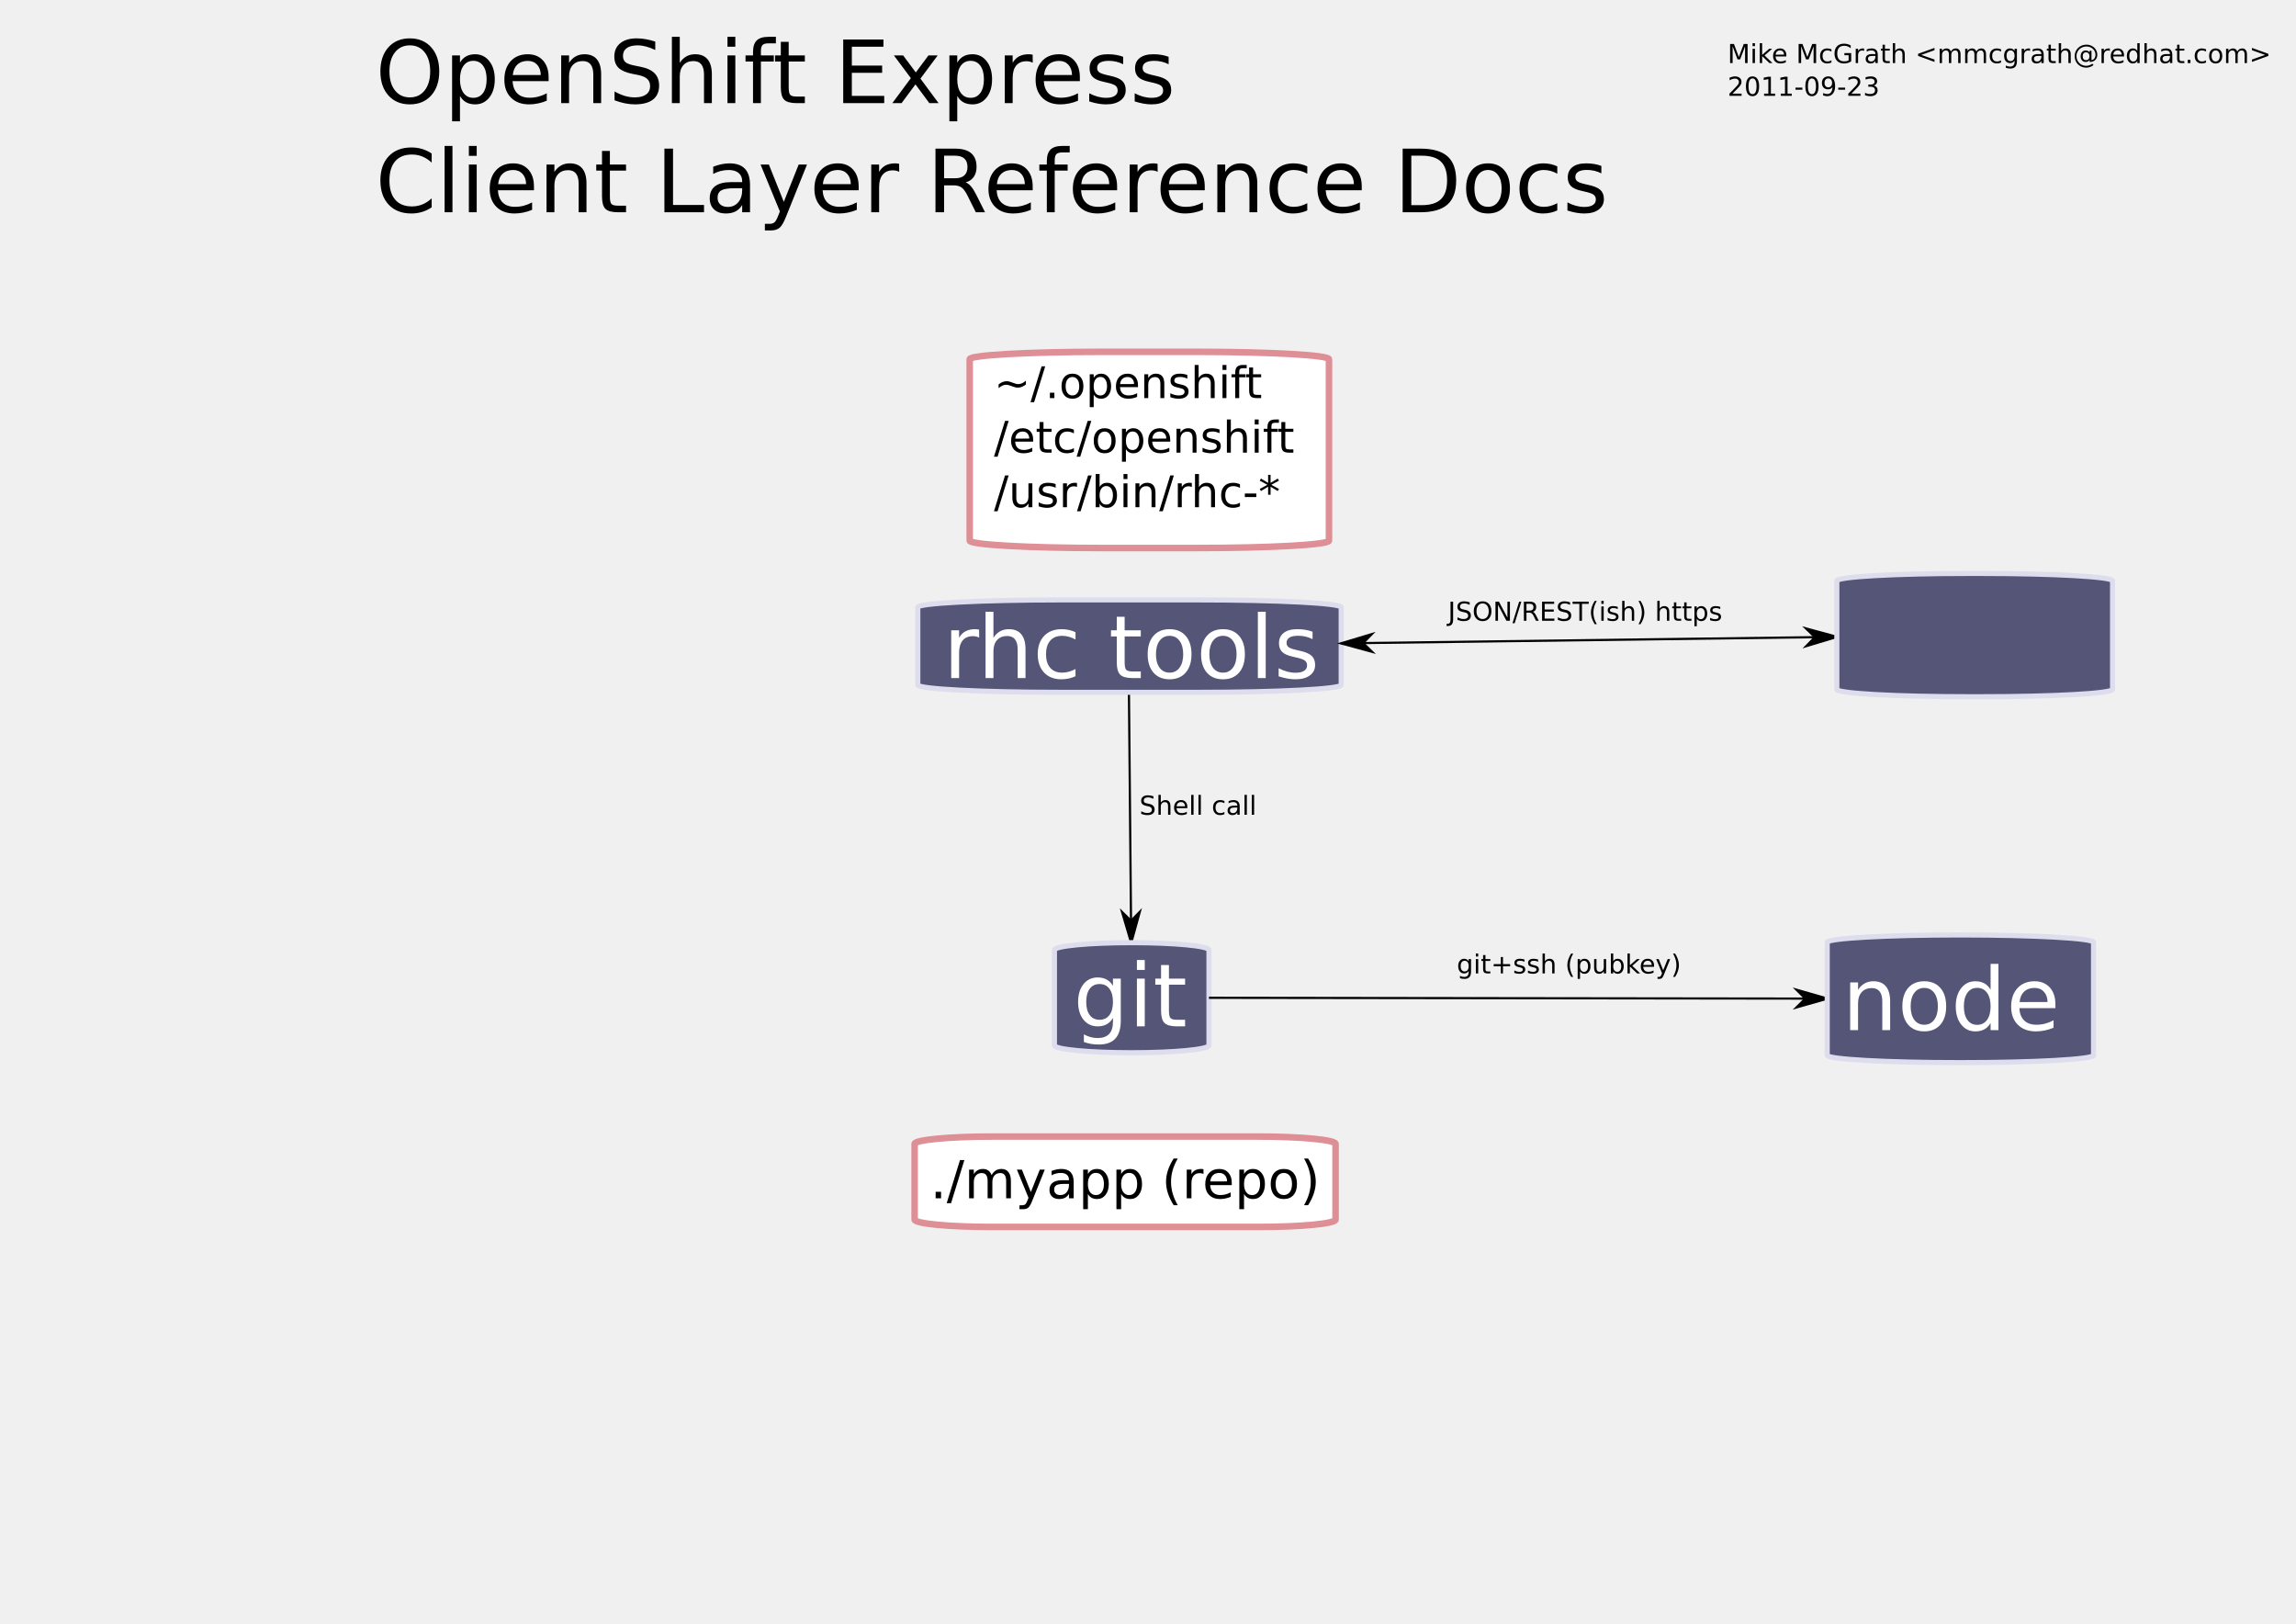
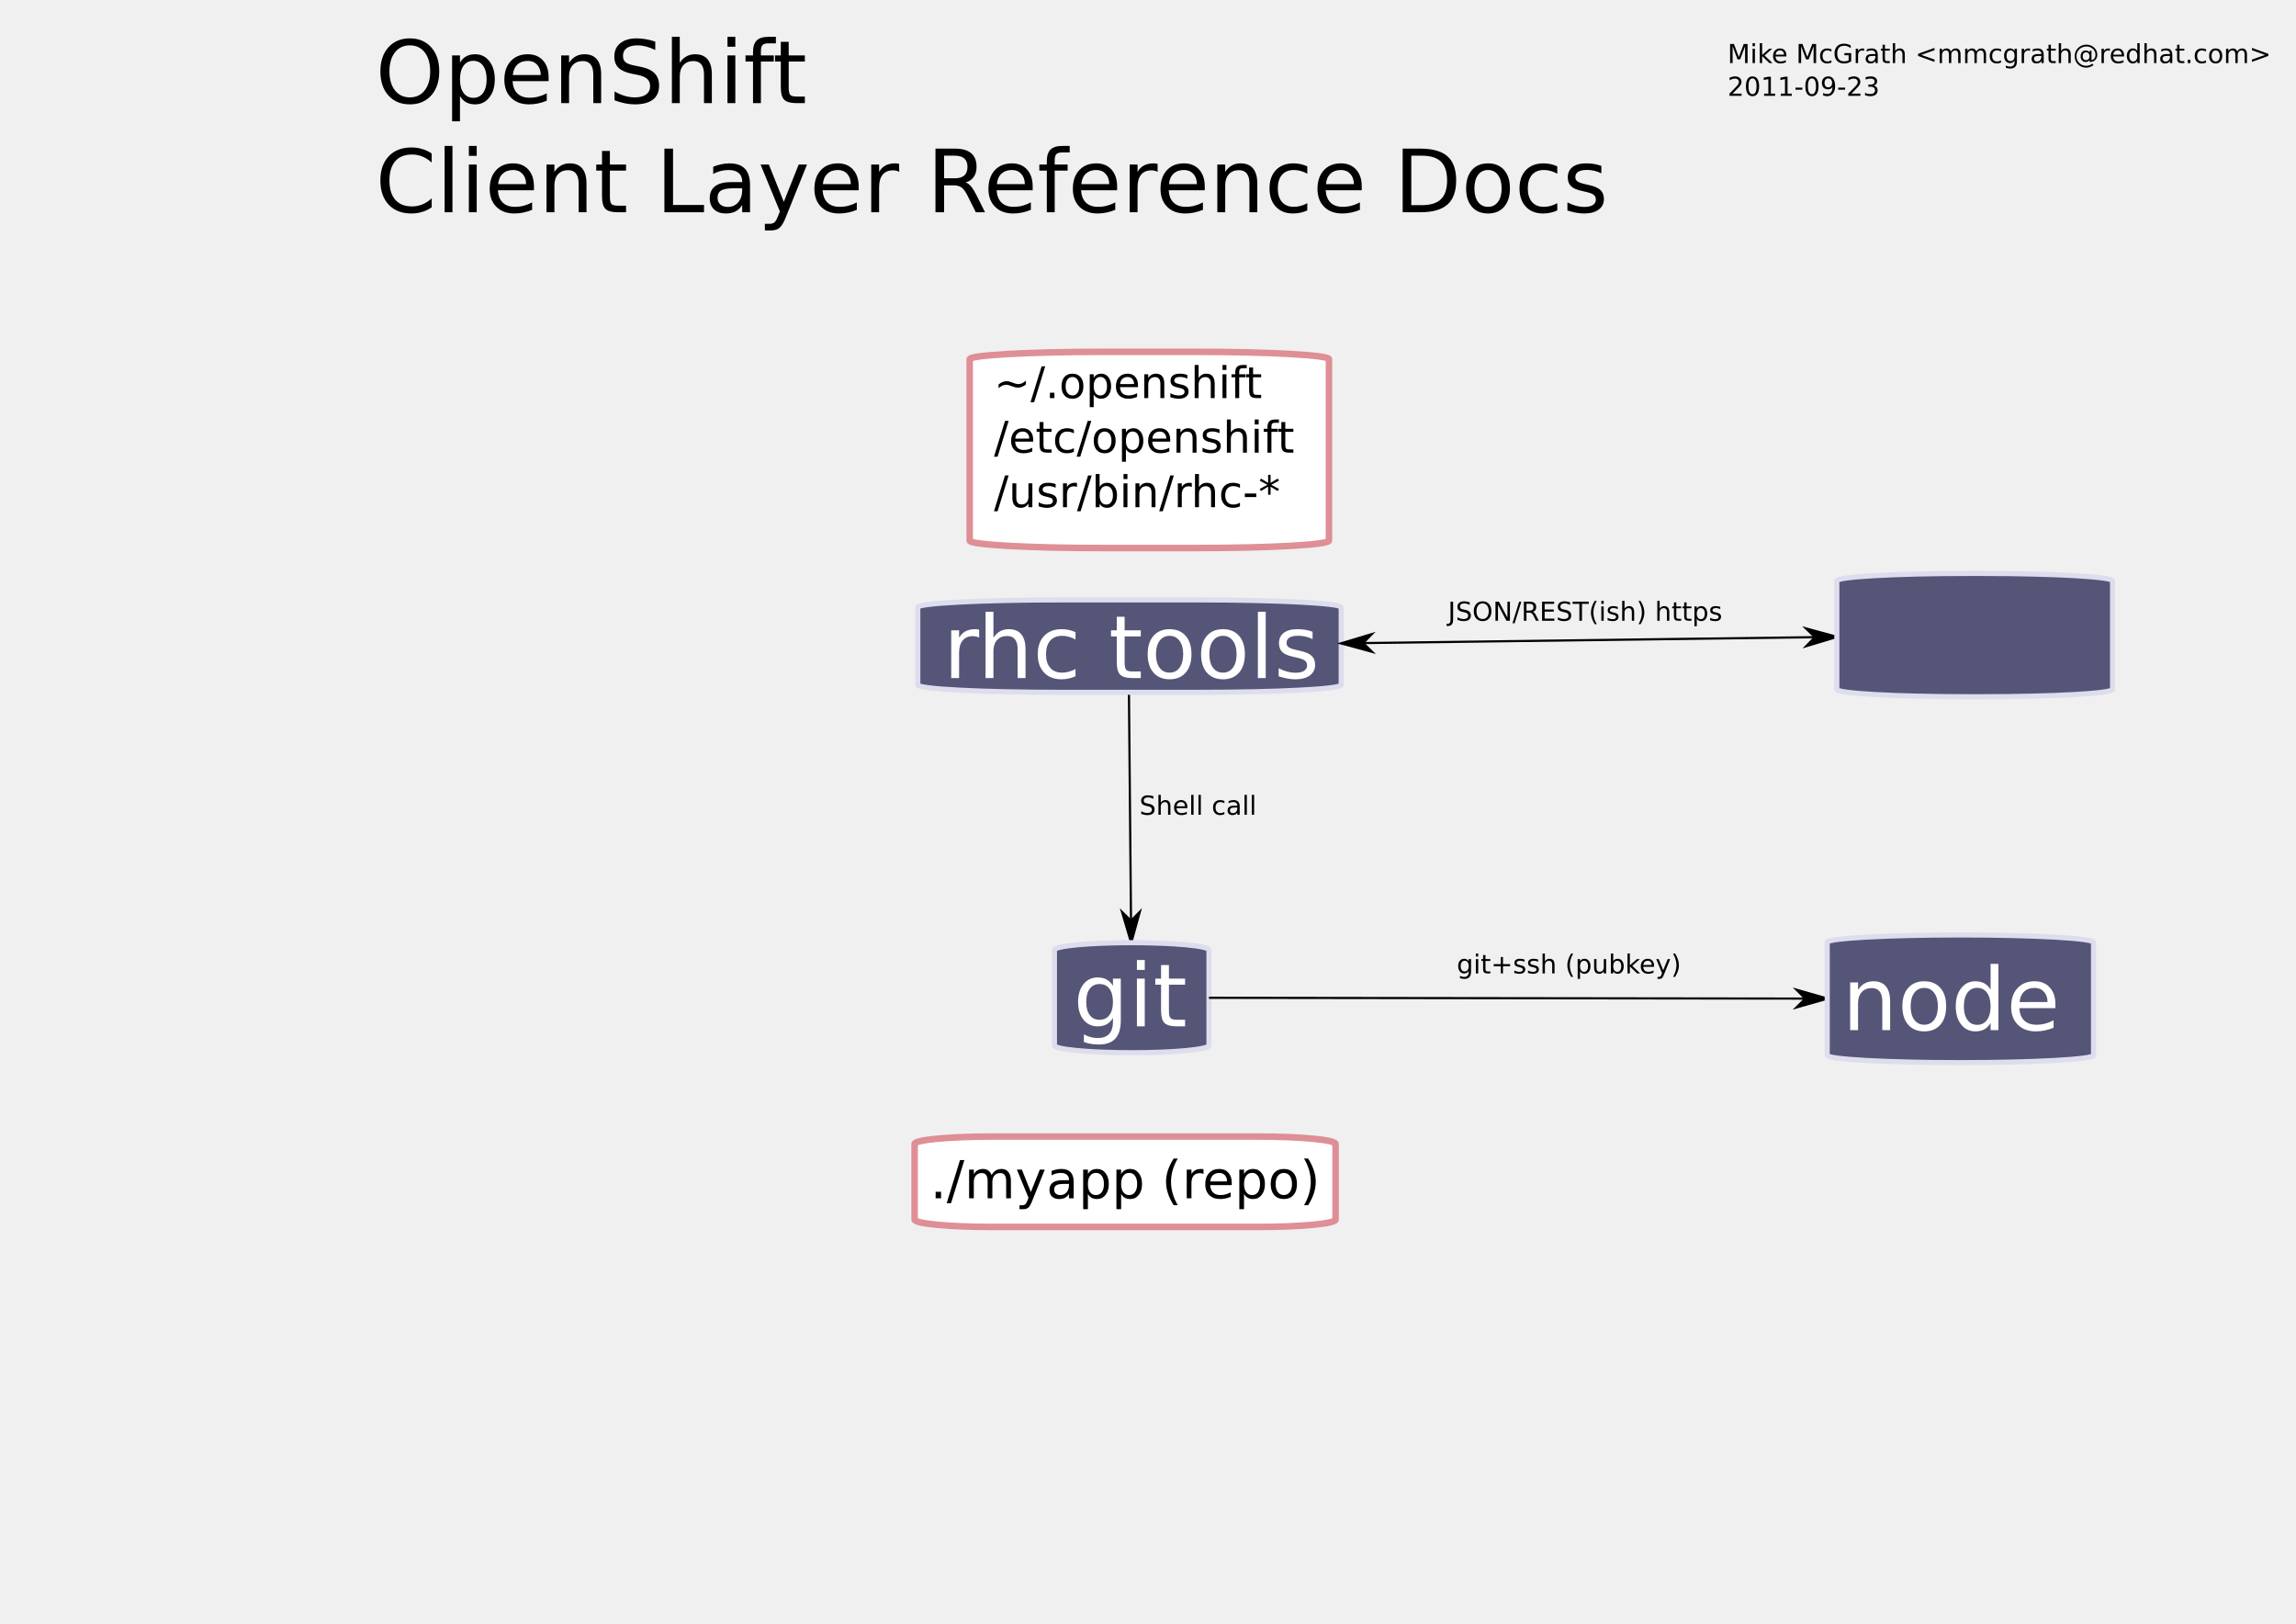
<svg xmlns="http://www.w3.org/2000/svg" width="1052.362" height="744.094" id="svg4438" version="1.1">
  <defs id="defs4440">
    <marker orient="auto" refY="0.0" refX="0.0" id="Arrow1Lstart" style="overflow:visible">
      <path id="path4150" d="M 0.0,0.0 L 5.0,-5.0 L -12.5,0.0 L 5.0,5.0 L 0.0,0.0 z " style="fill-rule:evenodd;stroke:#000000;stroke-width:1.0pt;marker-start:none" transform="scale(0.8) translate(12.5,0)" />
    </marker>
    <marker orient="auto" refY="0.0" refX="0.0" id="Arrow1Lend" style="overflow:visible;">
      <path id="path4153" d="M 0.0,0.0 L 5.0,-5.0 L -12.5,0.0 L 5.0,5.0 L 0.0,0.0 z " style="fill-rule:evenodd;stroke:#000000;stroke-width:1.0pt;marker-start:none;" transform="scale(0.8) rotate(180) translate(12.5,0)" />
    </marker>
  </defs>
  <g id="layer1" transform="translate(0,-308.2677)">
    <text xml:space="preserve" style="font-size:40px;font-style:normal;font-weight:normal;line-height:125%;letter-spacing:0px;word-spacing:0px;fill:#000000;fill-opacity:1;stroke:none;font-family:Bitstream Vera Sans" x="172.095" y="355.534" id="text6463">
-       <tspan id="tspan6465" x="172.095" y="355.534">OpenShift Express</tspan>
+       <tspan id="tspan6465" x="172.095" y="355.534">OpenShift</tspan>
      <tspan x="172.095" y="405.534" id="tspan6467">Client Layer Reference Docs</tspan>
    </text>
    <path style="fill:none;stroke:#000000;stroke-width:1px;stroke-linecap:butt;stroke-linejoin:miter;stroke-opacity:1;marker-end:url(#Arrow1Lend)" d="m 517.198,598.804 1.286,141.462" id="path3373" />
    <g id="g3341" transform="translate(194.9594,4.04061)">
      <rect style="fill:#555577;fill-opacity:0.996;stroke:#ddddee;stroke-width:2.34;stroke-linejoin:round;stroke-miterlimit:4;stroke-opacity:1;stroke-dasharray:none" id="rect2985" width="194.055" height="42.346" x="225.716" y="579.146" rx="65.208" ry="3.379" />
      <text id="text3218" y="614.966" x="237.386" style="font-size:40px;font-style:normal;font-weight:normal;line-height:125%;letter-spacing:0px;word-spacing:0px;fill:#ffffff;fill-opacity:1;stroke:none;font-family:Bitstream Vera Sans" xml:space="preserve">
        <tspan y="614.966" x="237.386" id="tspan3220">rhc tools</tspan>
      </text>
    </g>
    <g id="g3336" transform="translate(224.2539,8.08122)">
      <rect style="fill:#555577;fill-opacity:0.996;stroke:#ddddee;stroke-width:2.34;stroke-linejoin:round;stroke-miterlimit:4;stroke-opacity:1;stroke-dasharray:none" id="rect2985-2" width="70.816" height="50.427" x="259.051" y="732.184" rx="35.408" ry="3.379" />
      <text id="text3222" y="770.53" x="267.69" style="font-size:40px;font-style:normal;font-weight:normal;line-height:125%;letter-spacing:0px;word-spacing:0px;fill:#ffffff;fill-opacity:1;stroke:none;font-family:Bitstream Vera Sans" xml:space="preserve">
        <tspan y="770.53" x="267.69" id="tspan3224">git</tspan>
      </text>
    </g>
    <path style="fill:none;stroke:#000000;stroke-width:1px;stroke-linecap:butt;stroke-linejoin:miter;stroke-opacity:1;marker-start:url(#Arrow1Lstart);marker-end:url(#Arrow1Lend);display:inline" d="m 614.731,603.095 227.179,-2.962" id="path3375" />
    <g id="g3329" transform="translate(185.8681,13.13198)">
      <rect ry="3.379" rx="60.157" y="557.933" x="656.041" height="56.488" width="126.374" id="rect2985-0" style="fill:#555577;fill-opacity:0.996;stroke:#ddddee;stroke-width:2.34;stroke-linejoin:round;stroke-miterlimit:4;stroke-opacity:1;stroke-dasharray:none" />
      <flowRoot style="font-size:32px;font-style:normal;font-weight:normal;line-height:125%;letter-spacing:0px;word-spacing:0px;fill:#ffffff;fill-opacity:1;stroke:none;font-family:Bitstream Vera Sans" id="flowRoot3899-0" xml:space="preserve" transform="translate(610.8945,294.4104)">
        <flowRegion id="flowRegion3901-2">
          <rect style="font-size:32px;fill:#ffffff;fill-opacity:1" y="271.952" x="57.143" height="40" width="116.429" id="rect3903-7" />
        </flowRegion>
        <flowPara id="flowPara3905-9">Broker</flowPara>
      </flowRoot>
    </g>
    <path style="fill:none;stroke:#000000;stroke-width:1px;stroke-linecap:butt;stroke-linejoin:miter;stroke-opacity:1;marker-end:url(#Arrow1Lend);display:inline" d="m 554.121,765.526 283.38,0.377" id="path3377" />
    <g id="g3362" transform="translate(197.9899,7.071066)">
      <rect ry="3.379" rx="61.03" y="729.659" x="639.511" height="58.509" width="122.059" id="rect2985-0-5-9" style="fill:#555577;fill-opacity:0.996;stroke:#ddddee;stroke-width:2.34;stroke-linejoin:round;stroke-miterlimit:4;stroke-opacity:1;stroke-dasharray:none" />
      <text id="text3958" y="773.285" x="646.393" style="font-size:40px;font-style:normal;font-weight:normal;line-height:125%;letter-spacing:0px;word-spacing:0px;fill:#ffffff;fill-opacity:1;stroke:none;font-family:Bitstream Vera Sans" xml:space="preserve">
        <tspan y="773.285" x="646.393" id="tspan3960">node</tspan>
      </text>
    </g>
    <g id="g3346" transform="translate(5.050763,5.050763)">
      <rect ry="3.379" rx="60.157" y="464.453" x="439.416" height="89.904" width="164.655" id="rect3291" style="fill:#ffffff;fill-opacity:1;stroke:#dd888f;stroke-width:3;stroke-linejoin:round;stroke-miterlimit:4;stroke-opacity:0.941;stroke-dasharray:none" />
      <text id="text3293" y="485.667" x="450.528" style="font-size:20px;font-style:normal;font-weight:normal;line-height:125%;letter-spacing:0px;word-spacing:0px;fill:#000000;fill-opacity:1;stroke:none;font-family:Bitstream Vera Sans" xml:space="preserve">
        <tspan y="485.667" x="450.528" id="tspan3295">~/.openshift</tspan>
        <tspan id="tspan3297" y="510.667" x="450.528">/etc/openshift</tspan>
        <tspan y="535.667" x="450.528" id="tspan5323">/usr/bin/rhc-*</tspan>
      </text>
      <flowRoot xml:space="preserve" id="flowRoot5325" style="font-size:12px;font-style:normal;font-weight:normal;line-height:125%;letter-spacing:0px;word-spacing:0px;fill:#000000;fill-opacity:1;stroke:none;font-family:Bitstream Vera Sans" transform="translate(-5.050763,303.2169)">
        <flowRegion id="flowRegion5327">
          <rect id="rect5329" width="363.655" height="130.31" x="21.213" y="170.328" style="font-size:12px" />
        </flowRegion>
        <flowPara id="flowPara5331" style="font-size:18px">Application Creation</flowPara>
        <flowPara id="flowPara5345">Step 1: rhc app create contacts broker and requests a new application be made.  Broker returns success / fail</flowPara>
        <flowPara id="flowPara5333" />
        <flowPara id="flowPara5335">Step 2: rhc app create calls out to git, which issues a git clone from the node (node was assigned by the broker)</flowPara>
        <flowPara id="flowPara5337" />
        <flowPara id="flowPara5341">Step 3: Local git repo created, remote application available.</flowPara>
      </flowRoot>
      <flowRoot xml:space="preserve" id="flowRoot5325-2" style="font-size:12px;font-style:normal;font-weight:normal;line-height:125%;letter-spacing:0px;word-spacing:0px;fill:#000000;fill-opacity:1;stroke:none;font-family:Bitstream Vera Sans" transform="translate(0.2527825,475.0067)">
        <flowRegion id="flowRegion5327-2">
          <rect id="rect5329-7" width="363.655" height="130.31" x="21.213" y="170.328" style="font-size:12px" />
        </flowRegion>
        <flowPara id="flowPara5331-7" style="font-size:18px">Application Control</flowPara>
        <flowPara id="flowPara5345-9">Step 1: rhc-app calls out to the broker to run cartridge start, stops and embedded additions (like adding mysql)</flowPara>
        <flowPara id="flowPara5333-1" />
        <flowPara id="flowPara5335-4">Step 2: git pushes go directly to node and call git hooks</flowPara>
        <flowPara id="flowPara5337-0" />
        <flowPara id="flowPara5341-4" />
      </flowRoot>
      <text xml:space="preserve" style="font-size:12px;font-style:normal;font-weight:normal;line-height:125%;letter-spacing:0px;word-spacing:0px;fill:#000000;fill-opacity:1;stroke:none;font-family:Bitstream Vera Sans" x="517.198" y="676.585" id="text5389">
        <tspan id="tspan5391" x="517.198" y="676.585">Shell call</tspan>
      </text>
      <text xml:space="preserve" style="font-size:12px;font-style:normal;font-weight:normal;line-height:125%;letter-spacing:0px;word-spacing:0px;fill:#000000;fill-opacity:1;stroke:none;font-family:Bitstream Vera Sans" x="662.66" y="749.316" id="text5393">
        <tspan id="tspan5395" x="662.66" y="749.316">git+ssh (pubkey)</tspan>
      </text>
      <text xml:space="preserve" style="font-size:12px;font-style:normal;font-weight:normal;line-height:125%;letter-spacing:0px;word-spacing:0px;fill:#000000;fill-opacity:1;stroke:none;font-family:Bitstream Vera Sans" x="658.619" y="587.692" id="text5409">
        <tspan id="tspan5411" x="658.619" y="587.692">JSON/REST(ish) https</tspan>
      </text>
    </g>
    <g id="g3352" transform="translate(214.1523,14.14213)">
      <rect ry="3.379" rx="35.408" y="814.976" x="205.061" height="41.416" width="192.939" id="rect3303" style="fill:#ffffff;fill-opacity:1;stroke:#dd888f;stroke-width:3;stroke-linejoin:round;stroke-miterlimit:4;stroke-opacity:0.941;stroke-dasharray:none" />
      <text id="text3299" y="843.261" x="212.132" style="font-size:24px;font-style:normal;font-weight:normal;line-height:125%;letter-spacing:0px;word-spacing:0px;fill:#000000;fill-opacity:1;stroke:none;font-family:Bitstream Vera Sans" xml:space="preserve">
        <tspan y="843.261" x="212.132" id="tspan3301">./myapp (repo)</tspan>
      </text>
    </g>
    <text xml:space="preserve" style="font-size:12px;font-style:normal;font-weight:normal;line-height:125%;letter-spacing:0px;word-spacing:0px;fill:#000000;fill-opacity:1;stroke:none;font-family:Bitstream Vera Sans" x="791.811" y="337.178" id="text6457">
      <tspan id="tspan6459" x="791.811" y="337.178">Mike McGrath &lt;mmcgrath@redhat.com&gt;</tspan>
      <tspan x="791.811" y="352.178" id="tspan6461">2011-09-23</tspan>
    </text>
    <path style="fill:none;stroke:#000000;stroke-width:1px;stroke-linecap:butt;stroke-linejoin:miter;stroke-opacity:1" d="m 517.703,604.36 0,0" id="path3371" />
  </g>
</svg>
